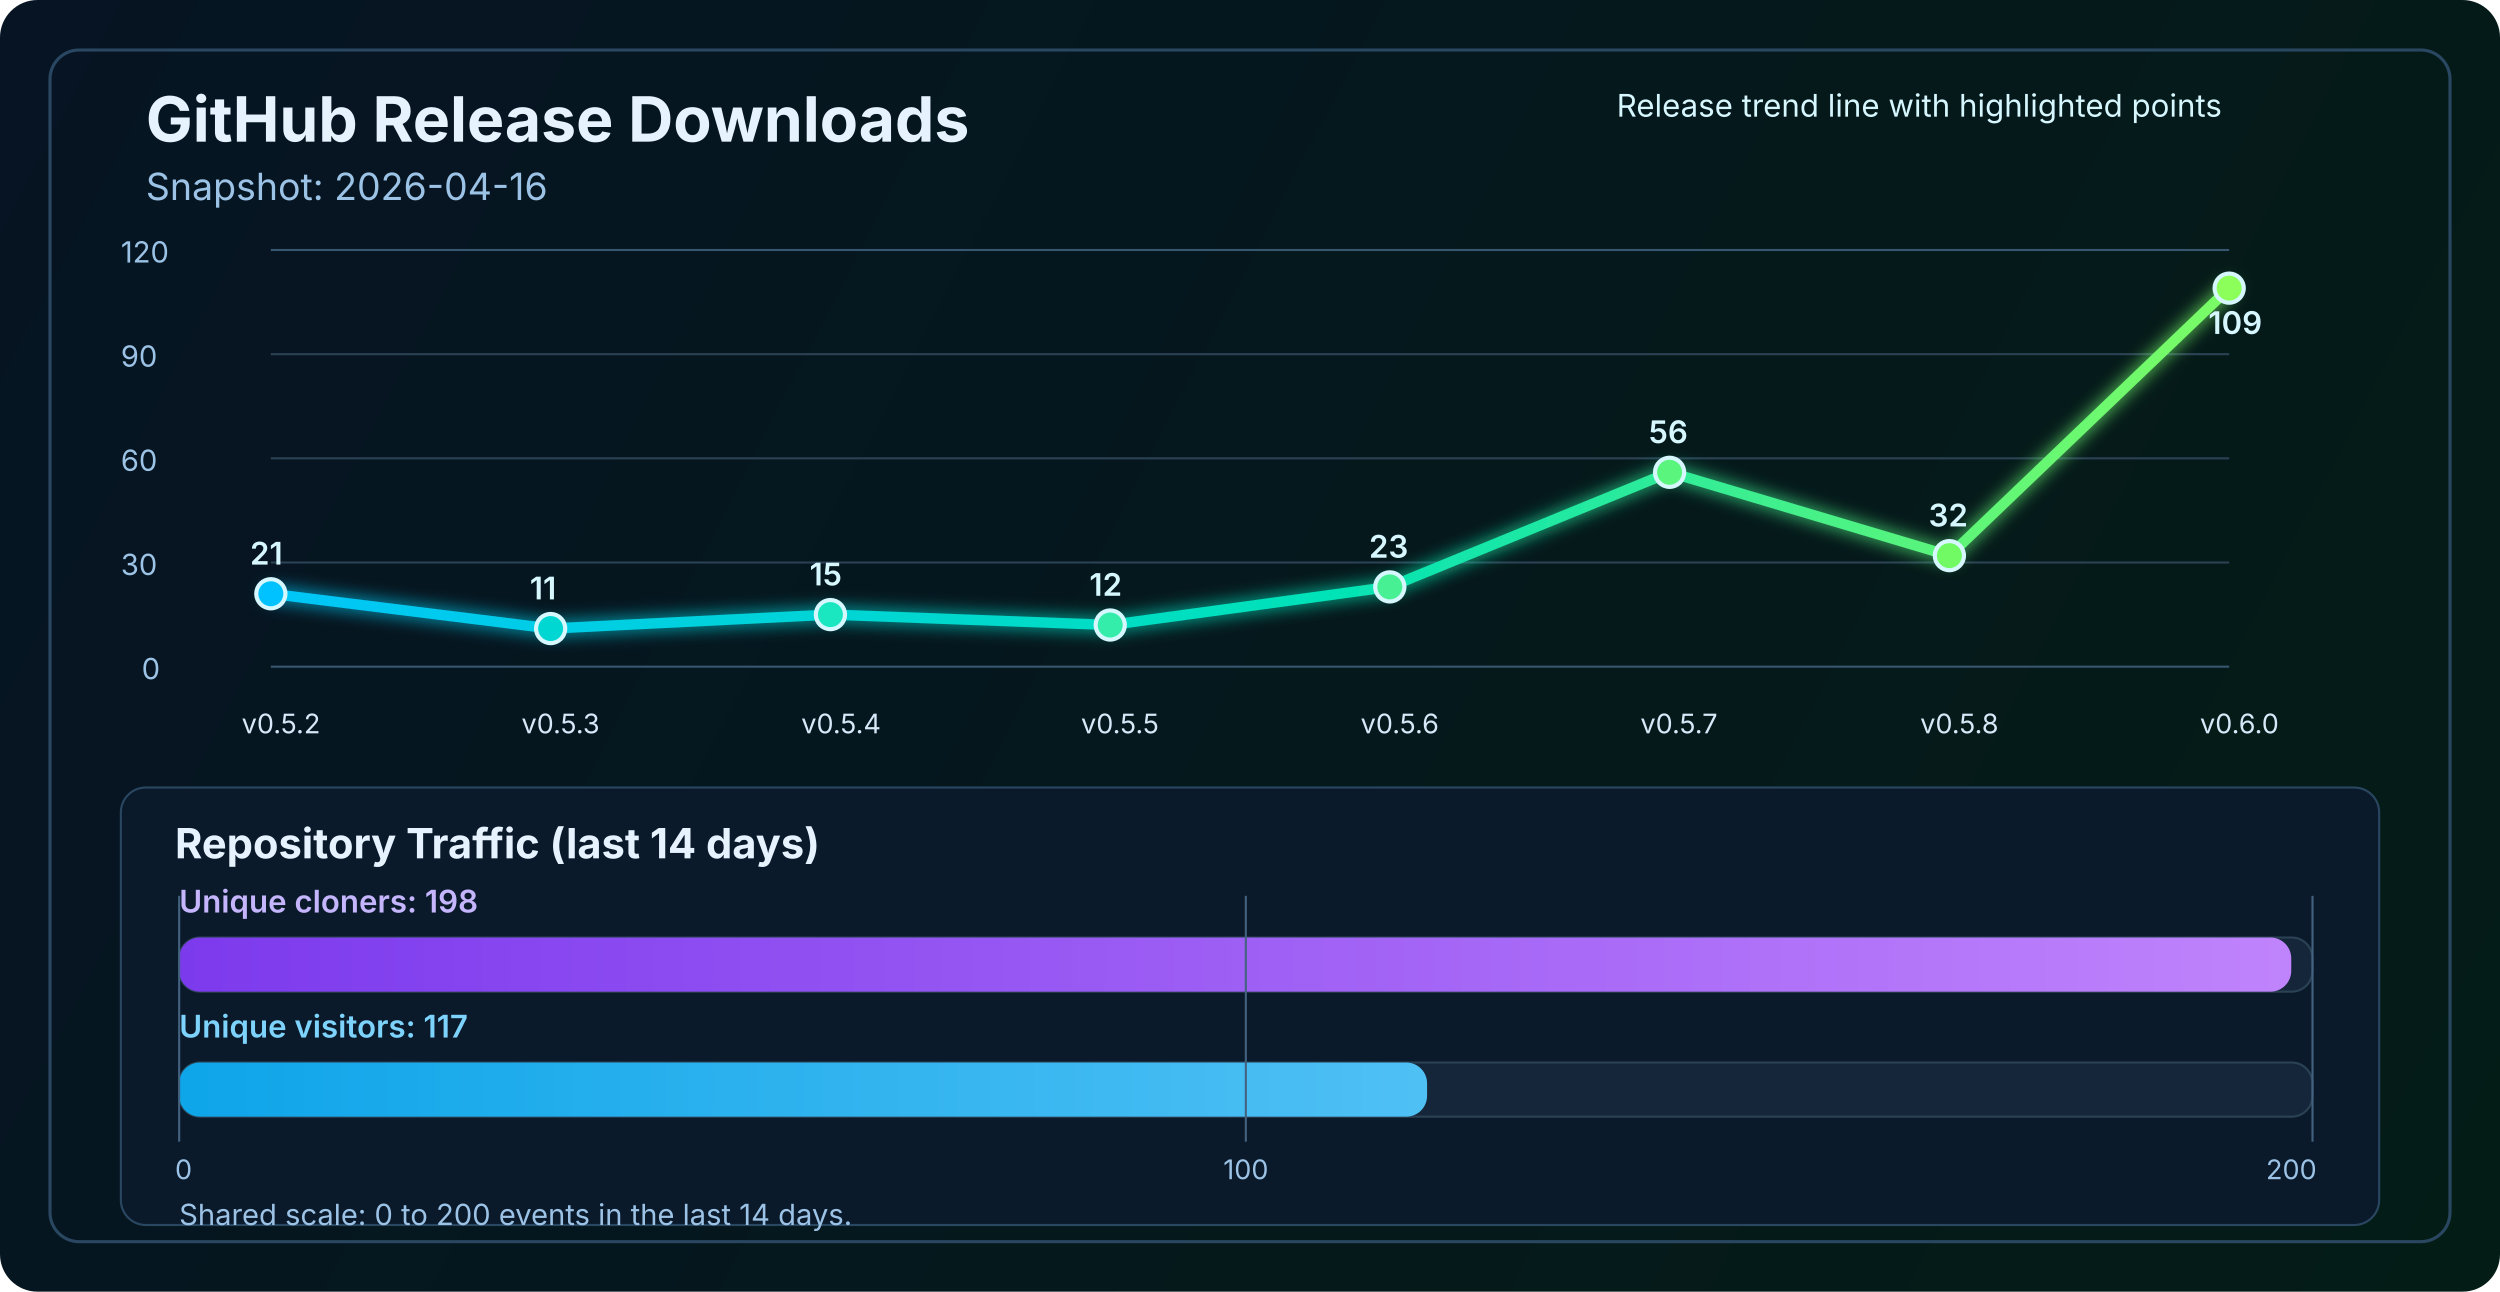
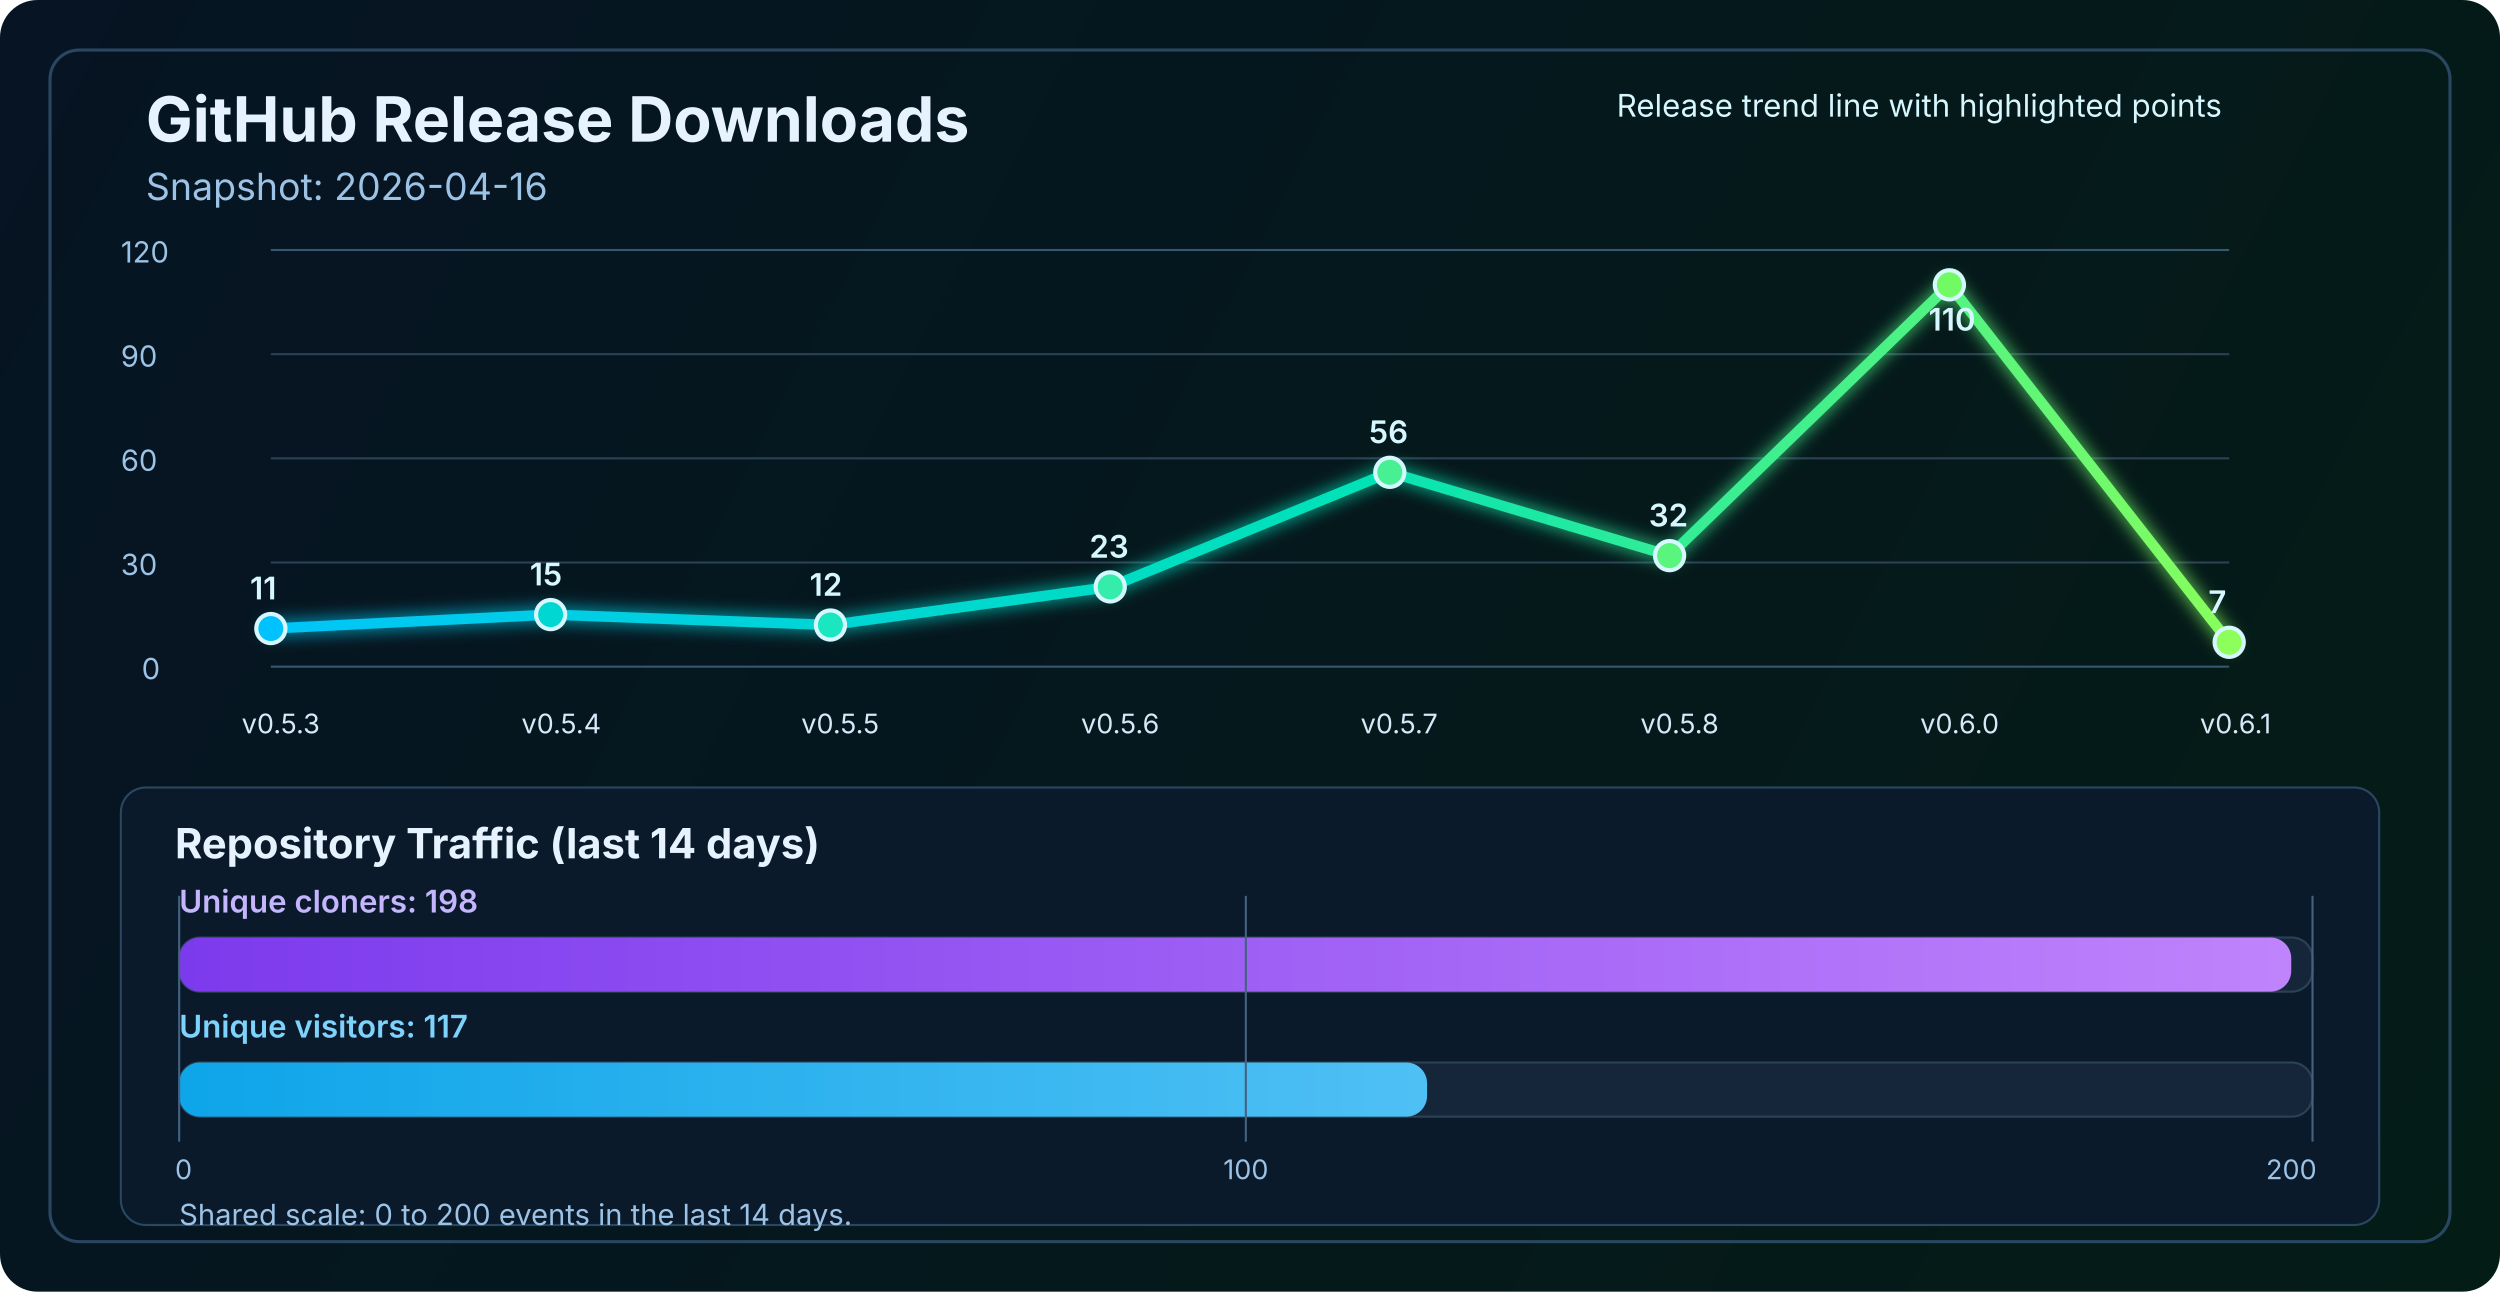
<svg xmlns="http://www.w3.org/2000/svg" width="1200" height="620" viewBox="0 0 1200 620" fill="none" role="img" aria-labelledby="title desc">
  <defs>
    <linearGradient id="bg" x1="0" y1="0" x2="1200" y2="620" gradientUnits="userSpaceOnUse">
      <stop stop-color="#061423" />
      <stop offset="1" stop-color="#041C16" />
    </linearGradient>
    <linearGradient id="line" x1="130" y1="86" x2="1070" y2="340" gradientUnits="userSpaceOnUse">
      <stop stop-color="#00C2FF" />
      <stop offset="0.55" stop-color="#00E2B8" />
      <stop offset="1" stop-color="#8CFF5A" />
    </linearGradient>
    <linearGradient id="cloneFill" x1="86" y1="450" x2="1110" y2="450" gradientUnits="userSpaceOnUse">
      <stop stop-color="#7C3AED" />
      <stop offset="1" stop-color="#C084FC" />
    </linearGradient>
    <linearGradient id="viewFill" x1="86" y1="482" x2="1110" y2="482" gradientUnits="userSpaceOnUse">
      <stop stop-color="#0EA5E9" />
      <stop offset="1" stop-color="#7DD3FC" />
    </linearGradient>
    <filter id="glow" x="-50%" y="-50%" width="200%" height="200%">
      <feGaussianBlur stdDeviation="4" result="blur" />
      <feMerge>
        <feMergeNode in="blur" />
        <feMergeNode in="SourceGraphic" />
      </feMerge>
    </filter>
  </defs>
  <rect width="1200" height="620" rx="18" fill="url(#bg)" />
  <rect x="24" y="24" width="1152" height="572" rx="14" stroke="#2A4762" stroke-width="1.5" />
  <text x="70" y="68" fill="#E6F3FF" font-size="30" font-family="SF Pro Display, -apple-system, BlinkMacSystemFont, Segoe UI, sans-serif" font-weight="700">GitHub Release Downloads</text>
  <text x="70" y="96" fill="#9CC3E6" font-size="18" font-family="SF Pro Text, -apple-system, BlinkMacSystemFont, Segoe UI, sans-serif">Snapshot: 2026-04-16</text>
  <line x1="130" y1="320.0" x2="1070" y2="320.0" stroke="#37566F" stroke-width="1" />
  <line x1="130" y1="270.0" x2="1070" y2="270.0" stroke="#2B4255" stroke-width="1" />
  <line x1="130" y1="220.0" x2="1070" y2="220.0" stroke="#2B4255" stroke-width="1" />
  <line x1="130" y1="170.0" x2="1070" y2="170.0" stroke="#2B4255" stroke-width="1" />
  <line x1="130" y1="120.0" x2="1070" y2="120.0" stroke="#37566F" stroke-width="1" />
  <text x="68" y="326.0" fill="#9CC3E6" font-size="14" font-family="SF Pro Text, -apple-system, BlinkMacSystemFont, Segoe UI, sans-serif">0</text>
  <text x="58" y="276.0" fill="#9CC3E6" font-size="14" font-family="SF Pro Text, -apple-system, BlinkMacSystemFont, Segoe UI, sans-serif">30</text>
  <text x="58" y="226.0" fill="#9CC3E6" font-size="14" font-family="SF Pro Text, -apple-system, BlinkMacSystemFont, Segoe UI, sans-serif">60</text>
  <text x="58" y="176.0" fill="#9CC3E6" font-size="14" font-family="SF Pro Text, -apple-system, BlinkMacSystemFont, Segoe UI, sans-serif">90</text>
  <text x="58" y="126.0" fill="#9CC3E6" font-size="14" font-family="SF Pro Text, -apple-system, BlinkMacSystemFont, Segoe UI, sans-serif">120</text>
-   <polyline points="130.0,285.0 264.3,301.7 398.6,295.0 532.9,300.0 667.1,281.7 801.4,226.7 935.7,266.7 1070.0,138.3" fill="none" stroke="url(#line)" stroke-width="5" stroke-linecap="round" stroke-linejoin="round" filter="url(#glow)" />
-   <circle cx="130.0" cy="285.0" r="7" fill="#00C2FF" stroke="#D7F7FF" stroke-width="2" />
-   <circle cx="264.3" cy="301.7" r="7" fill="#00D7D2" stroke="#D7F7FF" stroke-width="2" />
-   <circle cx="398.6" cy="295.0" r="7" fill="#1AE7C0" stroke="#D7F7FF" stroke-width="2" />
-   <circle cx="532.9" cy="300.0" r="7" fill="#34EDAA" stroke="#D7F7FF" stroke-width="2" />
-   <circle cx="667.1" cy="281.7" r="7" fill="#47F193" stroke="#D7F7FF" stroke-width="2" />
-   <circle cx="801.4" cy="226.7" r="7" fill="#5AF57D" stroke="#D7F7FF" stroke-width="2" />
-   <circle cx="935.7" cy="266.7" r="7" fill="#72FA64" stroke="#D7F7FF" stroke-width="2" />
-   <circle cx="1070.0" cy="138.3" r="7" fill="#8CFF5A" stroke="#D7F7FF" stroke-width="2" />
-   <text x="116.0" y="352" fill="#D7E8F8" font-size="13" font-family="SF Pro Text, -apple-system, BlinkMacSystemFont, Segoe UI, sans-serif">v0.5.2</text>
-   <text x="250.3" y="352" fill="#D7E8F8" font-size="13" font-family="SF Pro Text, -apple-system, BlinkMacSystemFont, Segoe UI, sans-serif">v0.5.3</text>
-   <text x="384.6" y="352" fill="#D7E8F8" font-size="13" font-family="SF Pro Text, -apple-system, BlinkMacSystemFont, Segoe UI, sans-serif">v0.5.4</text>
-   <text x="518.9" y="352" fill="#D7E8F8" font-size="13" font-family="SF Pro Text, -apple-system, BlinkMacSystemFont, Segoe UI, sans-serif">v0.5.5</text>
-   <text x="653.1" y="352" fill="#D7E8F8" font-size="13" font-family="SF Pro Text, -apple-system, BlinkMacSystemFont, Segoe UI, sans-serif">v0.5.6</text>
-   <text x="787.4" y="352" fill="#D7E8F8" font-size="13" font-family="SF Pro Text, -apple-system, BlinkMacSystemFont, Segoe UI, sans-serif">v0.5.7</text>
-   <text x="921.7" y="352" fill="#D7E8F8" font-size="13" font-family="SF Pro Text, -apple-system, BlinkMacSystemFont, Segoe UI, sans-serif">v0.5.8</text>
-   <text x="1056.0" y="352" fill="#D7E8F8" font-size="13" font-family="SF Pro Text, -apple-system, BlinkMacSystemFont, Segoe UI, sans-serif">v0.6.0</text>
-   <text x="120.0" y="271.0" fill="#D7F7FF" font-size="15" font-family="SF Pro Text, -apple-system, BlinkMacSystemFont, Segoe UI, sans-serif" font-weight="600">21</text>
-   <text x="254.3" y="287.7" fill="#D7F7FF" font-size="15" font-family="SF Pro Text, -apple-system, BlinkMacSystemFont, Segoe UI, sans-serif" font-weight="600">11</text>
-   <text x="388.6" y="281.0" fill="#D7F7FF" font-size="15" font-family="SF Pro Text, -apple-system, BlinkMacSystemFont, Segoe UI, sans-serif" font-weight="600">15</text>
-   <text x="522.9" y="286.0" fill="#D7F7FF" font-size="15" font-family="SF Pro Text, -apple-system, BlinkMacSystemFont, Segoe UI, sans-serif" font-weight="600">12</text>
-   <text x="657.1" y="267.7" fill="#D7F7FF" font-size="15" font-family="SF Pro Text, -apple-system, BlinkMacSystemFont, Segoe UI, sans-serif" font-weight="600">23</text>
-   <text x="791.4" y="212.7" fill="#D7F7FF" font-size="15" font-family="SF Pro Text, -apple-system, BlinkMacSystemFont, Segoe UI, sans-serif" font-weight="600">56</text>
-   <text x="925.7" y="252.7" fill="#D7F7FF" font-size="15" font-family="SF Pro Text, -apple-system, BlinkMacSystemFont, Segoe UI, sans-serif" font-weight="600">32</text>
-   <text x="1060.0" y="160.3" fill="#D7F7FF" font-size="15" font-family="SF Pro Text, -apple-system, BlinkMacSystemFont, Segoe UI, sans-serif" font-weight="600">109</text>
+   <polyline points="130.0,301.7 264.3,295.0 398.6,300.0 532.9,281.7 667.1,226.7 801.4,266.7 935.7,136.7 1070.0,308.3" fill="none" stroke="url(#line)" stroke-width="5" stroke-linecap="round" stroke-linejoin="round" filter="url(#glow)" />
+   <circle cx="130.0" cy="301.7" r="7" fill="#00C2FF" stroke="#D7F7FF" stroke-width="2" />
+   <circle cx="264.3" cy="295.0" r="7" fill="#00D7D2" stroke="#D7F7FF" stroke-width="2" />
+   <circle cx="398.6" cy="300.0" r="7" fill="#1AE7C0" stroke="#D7F7FF" stroke-width="2" />
+   <circle cx="532.9" cy="281.7" r="7" fill="#34EDAA" stroke="#D7F7FF" stroke-width="2" />
+   <circle cx="667.1" cy="226.7" r="7" fill="#47F193" stroke="#D7F7FF" stroke-width="2" />
+   <circle cx="801.4" cy="266.7" r="7" fill="#5AF57D" stroke="#D7F7FF" stroke-width="2" />
+   <circle cx="935.7" cy="136.7" r="7" fill="#72FA64" stroke="#D7F7FF" stroke-width="2" />
+   <circle cx="1070.0" cy="308.3" r="7" fill="#8CFF5A" stroke="#D7F7FF" stroke-width="2" />
+   <text x="116.0" y="352" fill="#D7E8F8" font-size="13" font-family="SF Pro Text, -apple-system, BlinkMacSystemFont, Segoe UI, sans-serif">v0.5.3</text>
+   <text x="250.3" y="352" fill="#D7E8F8" font-size="13" font-family="SF Pro Text, -apple-system, BlinkMacSystemFont, Segoe UI, sans-serif">v0.5.4</text>
+   <text x="384.6" y="352" fill="#D7E8F8" font-size="13" font-family="SF Pro Text, -apple-system, BlinkMacSystemFont, Segoe UI, sans-serif">v0.5.5</text>
+   <text x="518.9" y="352" fill="#D7E8F8" font-size="13" font-family="SF Pro Text, -apple-system, BlinkMacSystemFont, Segoe UI, sans-serif">v0.5.6</text>
+   <text x="653.1" y="352" fill="#D7E8F8" font-size="13" font-family="SF Pro Text, -apple-system, BlinkMacSystemFont, Segoe UI, sans-serif">v0.5.7</text>
+   <text x="787.4" y="352" fill="#D7E8F8" font-size="13" font-family="SF Pro Text, -apple-system, BlinkMacSystemFont, Segoe UI, sans-serif">v0.5.8</text>
+   <text x="921.7" y="352" fill="#D7E8F8" font-size="13" font-family="SF Pro Text, -apple-system, BlinkMacSystemFont, Segoe UI, sans-serif">v0.6.0</text>
+   <text x="1056.0" y="352" fill="#D7E8F8" font-size="13" font-family="SF Pro Text, -apple-system, BlinkMacSystemFont, Segoe UI, sans-serif">v0.6.1</text>
+   <text x="120.0" y="287.7" fill="#D7F7FF" font-size="15" font-family="SF Pro Text, -apple-system, BlinkMacSystemFont, Segoe UI, sans-serif" font-weight="600">11</text>
+   <text x="254.3" y="281.0" fill="#D7F7FF" font-size="15" font-family="SF Pro Text, -apple-system, BlinkMacSystemFont, Segoe UI, sans-serif" font-weight="600">15</text>
+   <text x="388.6" y="286.0" fill="#D7F7FF" font-size="15" font-family="SF Pro Text, -apple-system, BlinkMacSystemFont, Segoe UI, sans-serif" font-weight="600">12</text>
+   <text x="522.9" y="267.7" fill="#D7F7FF" font-size="15" font-family="SF Pro Text, -apple-system, BlinkMacSystemFont, Segoe UI, sans-serif" font-weight="600">23</text>
+   <text x="657.1" y="212.7" fill="#D7F7FF" font-size="15" font-family="SF Pro Text, -apple-system, BlinkMacSystemFont, Segoe UI, sans-serif" font-weight="600">56</text>
+   <text x="791.4" y="252.7" fill="#D7F7FF" font-size="15" font-family="SF Pro Text, -apple-system, BlinkMacSystemFont, Segoe UI, sans-serif" font-weight="600">32</text>
+   <text x="925.7" y="158.7" fill="#D7F7FF" font-size="15" font-family="SF Pro Text, -apple-system, BlinkMacSystemFont, Segoe UI, sans-serif" font-weight="600">110</text>
+   <text x="1060.0" y="294.3" fill="#D7F7FF" font-size="15" font-family="SF Pro Text, -apple-system, BlinkMacSystemFont, Segoe UI, sans-serif" font-weight="600">7</text>
  <text x="776" y="56" fill="#D7F7FF" font-size="15" font-family="SF Pro Text, -apple-system, BlinkMacSystemFont, Segoe UI, sans-serif">Release trend line with highlighted points</text>
  <rect x="58" y="378" width="1084" height="210" rx="12" fill="#0A1A2B" stroke="#2A4762" stroke-width="1" />
  <text x="84" y="412" fill="#E6F3FF" font-size="20" font-family="SF Pro Text, -apple-system, BlinkMacSystemFont, Segoe UI, sans-serif" font-weight="700">Repository Traffic (last 14 days)</text>
  <text x="86" y="438" fill="#C4B5FD" font-size="15" font-family="SF Pro Text, -apple-system, BlinkMacSystemFont, Segoe UI, sans-serif" font-weight="600">Unique cloners: 198</text>
  <rect x="86" y="450" width="1024" height="26" rx="10" fill="#15263A" stroke="#2B4255" stroke-width="1" />
  <rect x="86" y="450" width="1013.8" height="26" rx="10" fill="url(#cloneFill)" />
  <text x="86" y="498" fill="#7DD3FC" font-size="15" font-family="SF Pro Text, -apple-system, BlinkMacSystemFont, Segoe UI, sans-serif" font-weight="600">Unique visitors: 117</text>
  <rect x="86" y="510" width="1024" height="26" rx="10" fill="#15263A" stroke="#2B4255" stroke-width="1" />
  <rect x="86" y="510" width="599.0" height="26" rx="10" fill="url(#viewFill)" />
  <line x1="86" y1="430" x2="86" y2="548" stroke="#436280" stroke-width="1" />
  <line x1="598.0" y1="430" x2="598.0" y2="548" stroke="#436280" stroke-width="1" />
  <line x1="1110" y1="430" x2="1110" y2="548" stroke="#436280" stroke-width="1" />
  <text x="84" y="566" text-anchor="start" fill="#9CC3E6" font-size="13" font-family="SF Pro Text, -apple-system, BlinkMacSystemFont, Segoe UI, sans-serif">0</text>
  <text x="598.0" y="566" text-anchor="middle" fill="#9CC3E6" font-size="13" font-family="SF Pro Text, -apple-system, BlinkMacSystemFont, Segoe UI, sans-serif">100</text>
  <text x="1112" y="566" text-anchor="end" fill="#9CC3E6" font-size="13" font-family="SF Pro Text, -apple-system, BlinkMacSystemFont, Segoe UI, sans-serif">200</text>
  <text x="86" y="588" fill="#9CC3E6" font-size="14" font-family="SF Pro Text, -apple-system, BlinkMacSystemFont, Segoe UI, sans-serif">Shared scale: 0 to 200 events in the last 14 days.</text>
</svg>
